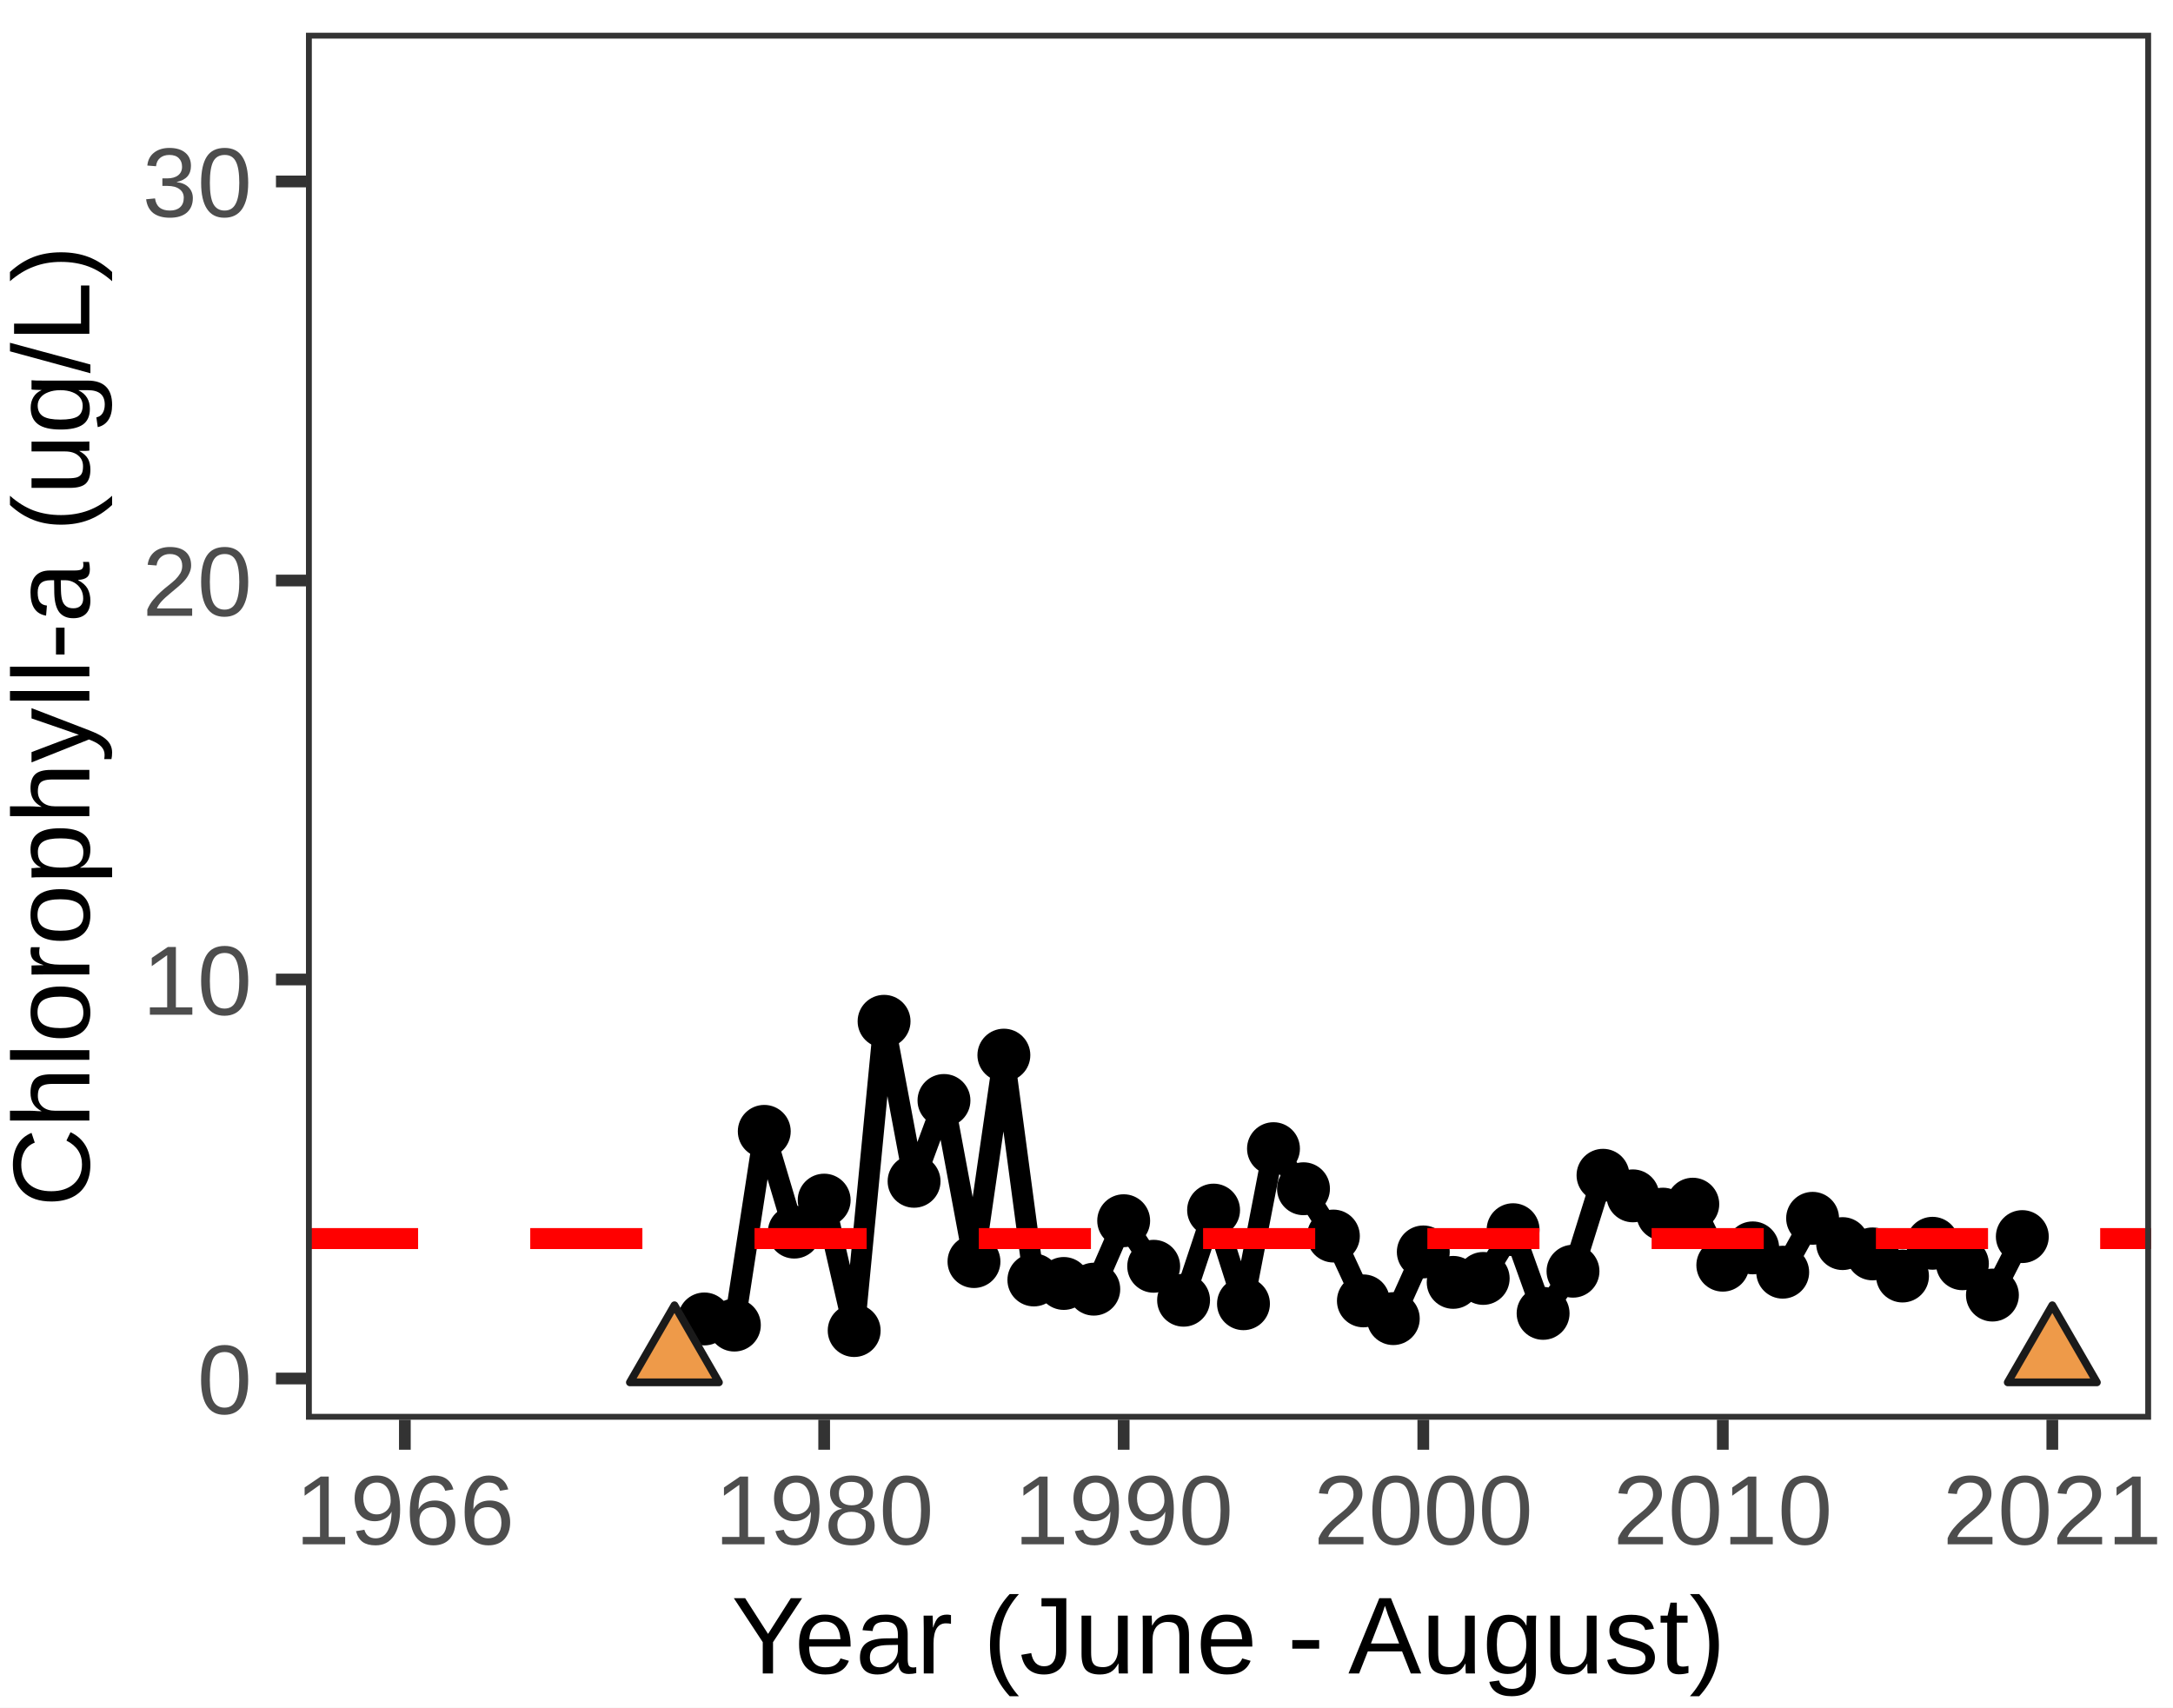
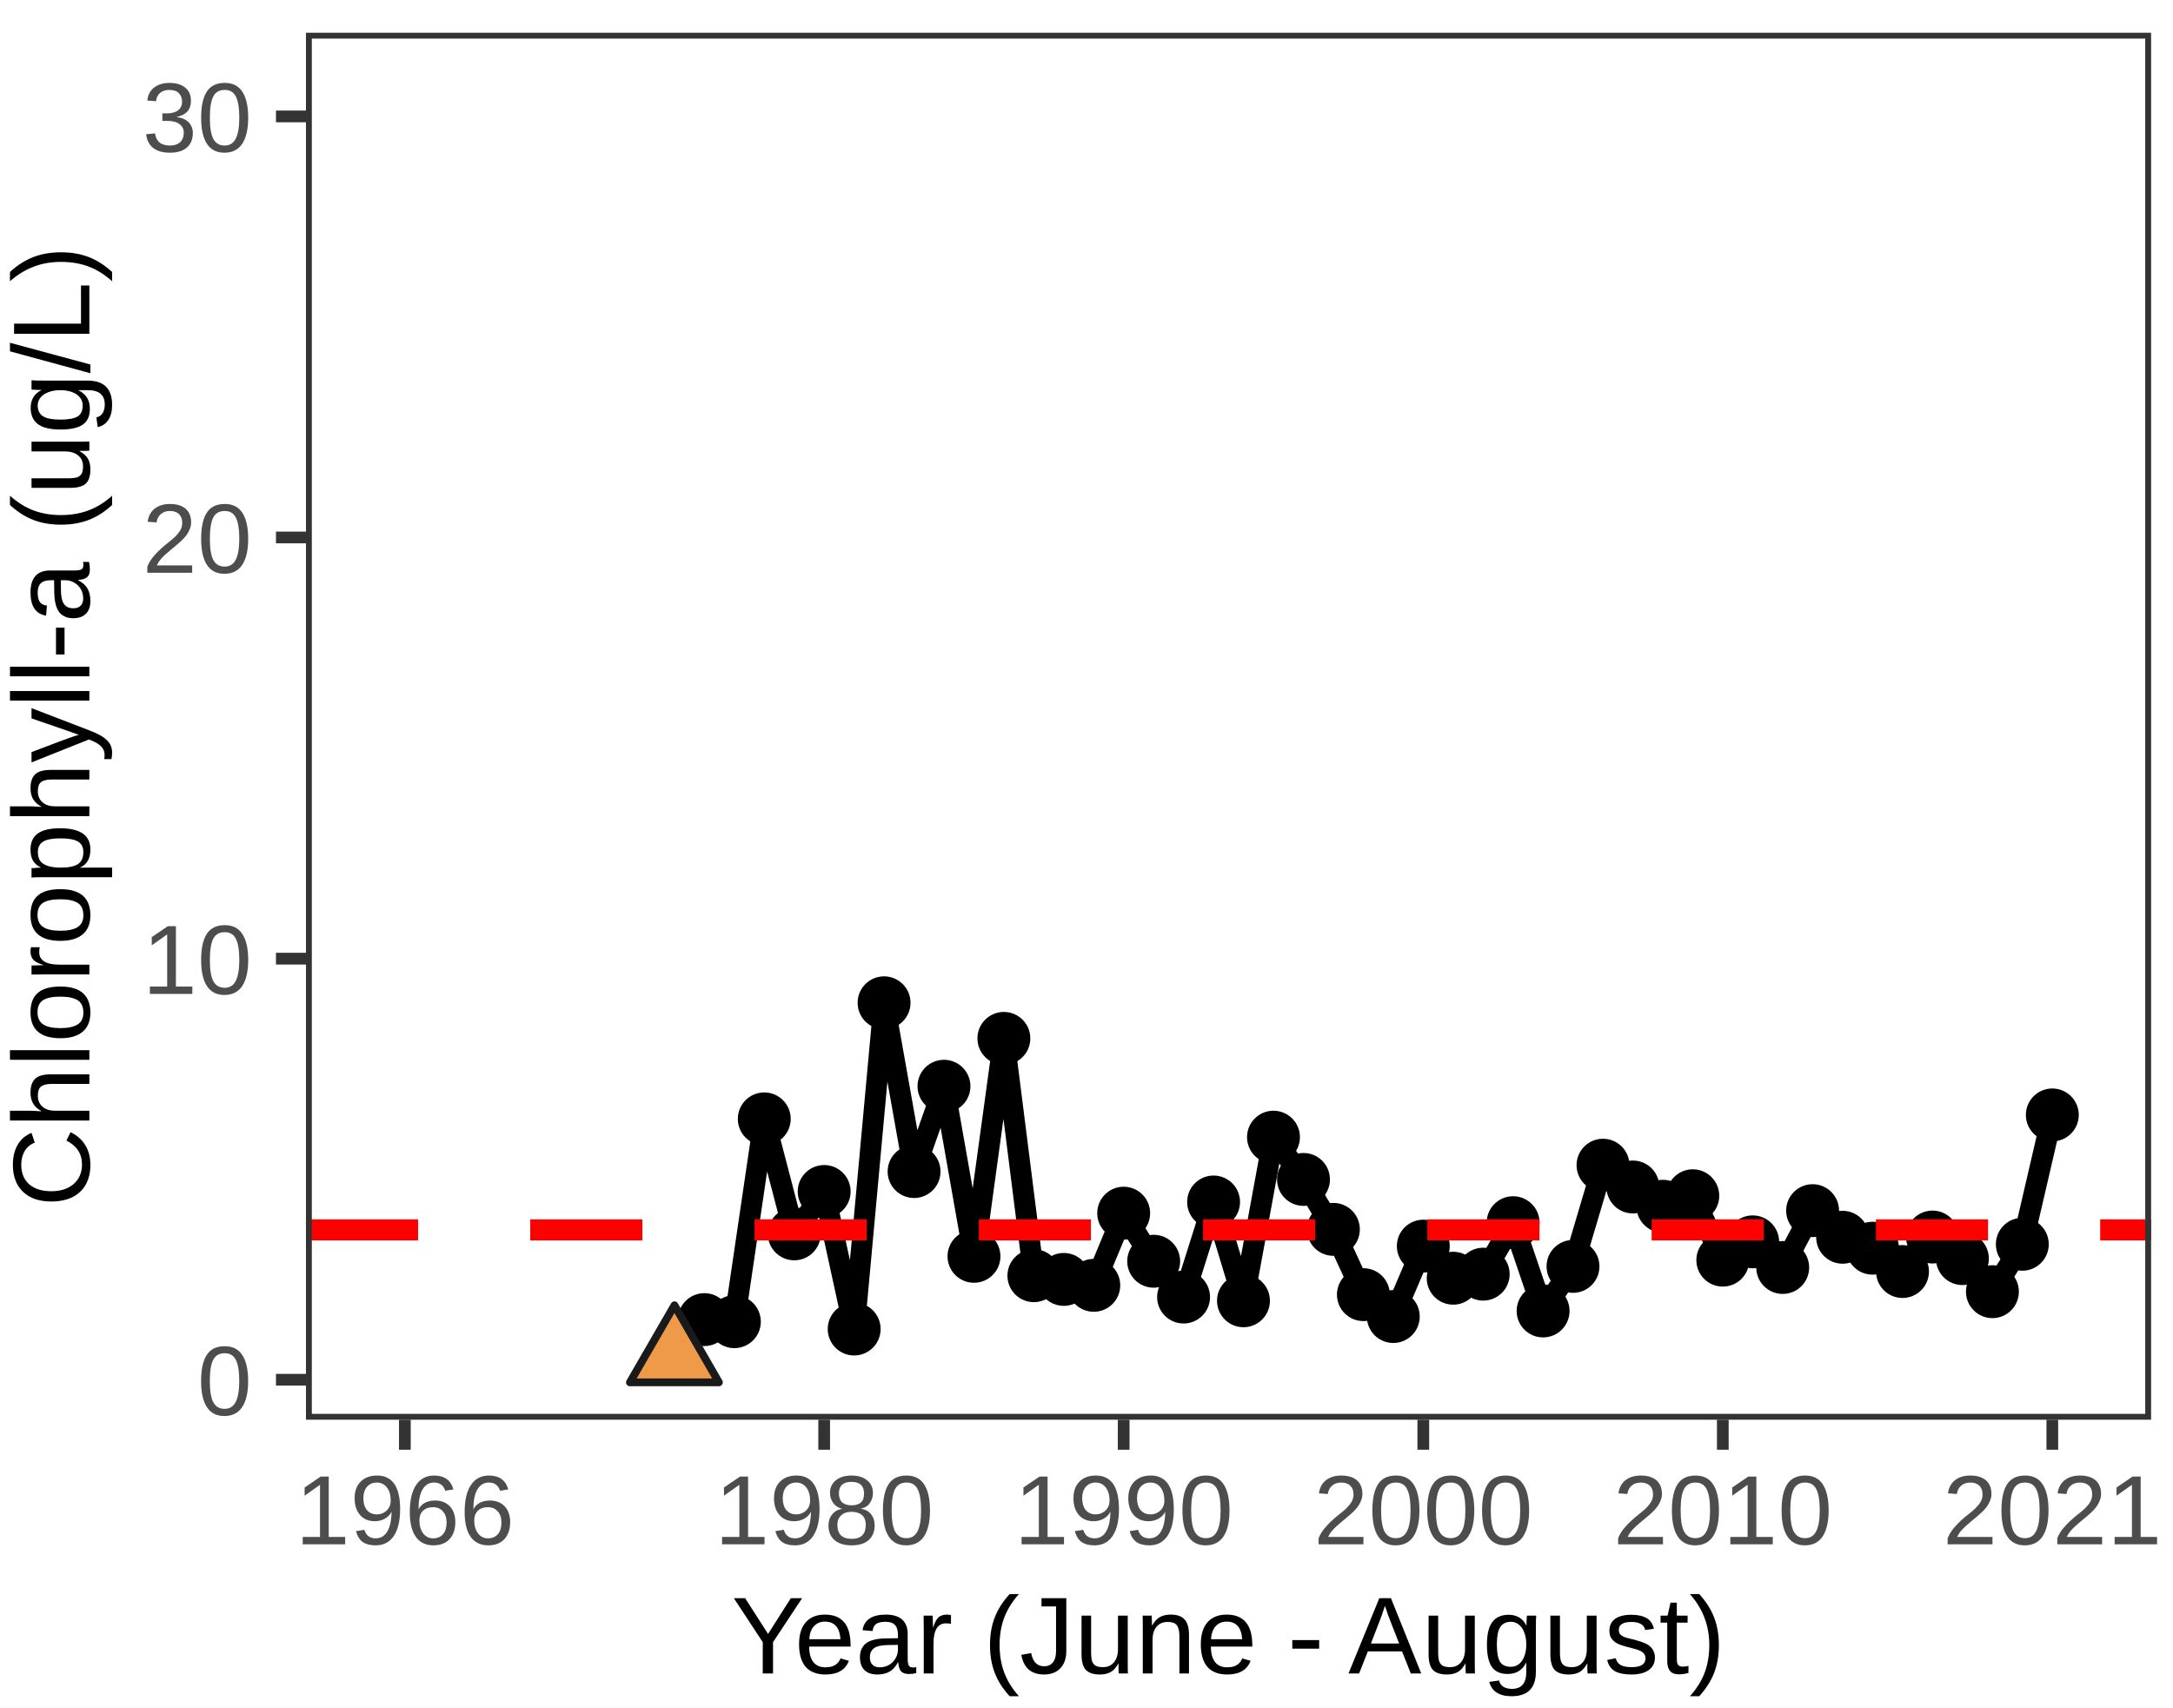
<svg xmlns="http://www.w3.org/2000/svg" class="svglite" width="198.43pt" height="155.91pt" viewBox="0 0 198.43 155.91">
  <defs>
    <style type="text/css">
    .svglite line, .svglite polyline, .svglite polygon, .svglite path, .svglite rect, .svglite circle {
      fill: none;
      stroke: #000000;
      stroke-linecap: round;
      stroke-linejoin: round;
      stroke-miterlimit: 10.00;
    }
    .svglite text {
      white-space: pre;
    }
  </style>
  </defs>
  <rect width="100%" height="100%" style="stroke: none; fill: #FFFFFF;" />
  <defs>
    <clipPath id="cpMC4wMHwxOTguNDN8MC4wMHwxNTUuOTE=">
      <rect x="0.00" y="0.00" width="198.43" height="155.91" />
    </clipPath>
  </defs>
  <g clip-path="url(#cpMC4wMHwxOTguNDN8MC4wMHwxNTUuOTE=)">
    <rect x="0.00" y="0.00" width="198.43" height="155.91" style="stroke-width: 1.07; stroke: #FFFFFF; fill: #FFFFFF;" />
  </g>
  <defs>
    <clipPath id="cpMjcuOTR8MTk2LjQzfDIuOTl8MTI5LjY0">
      <rect x="27.94" y="2.99" width="168.49" height="126.65" />
    </clipPath>
  </defs>
  <g clip-path="url(#cpMjcuOTR8MTk2LjQzfDIuOTl8MTI5LjY0)">
    <rect x="27.94" y="2.99" width="168.49" height="126.65" style="stroke-width: 1.07; stroke: none; fill: #FFFFFF;" />
-     <polyline points="64.32,120.44 67.06,121.00 69.79,103.31 72.53,112.51 75.26,109.59 78.00,121.50 80.73,93.26 83.47,107.87 86.20,100.49 88.94,115.20 91.67,96.35 94.41,116.88 97.14,117.20 99.88,117.72 102.61,111.47 105.35,115.63 108.08,118.73 110.82,110.50 113.55,119.05 116.29,104.89 119.03,108.55 121.76,112.87 124.50,118.79 127.23,120.41 129.97,114.32 132.70,117.10 135.44,116.74 138.17,112.29 140.91,119.93 143.64,116.08 146.38,107.32 149.11,109.20 151.85,110.87 154.58,109.96 157.32,115.53 160.05,113.95 162.79,116.17 165.52,111.25 168.26,113.56 170.99,114.50 173.73,116.52 176.47,113.53 179.20,115.40 181.94,118.26 184.67,112.92 " style="stroke-width: 1.92; stroke-linecap: butt;" />
-     <circle cx="64.32" cy="120.44" r="2.06" style="stroke-width: 0.71; fill: #000000;" />
-     <circle cx="67.06" cy="121.00" r="2.06" style="stroke-width: 0.71; fill: #000000;" />
-     <circle cx="69.79" cy="103.31" r="2.06" style="stroke-width: 0.71; fill: #000000;" />
-     <circle cx="72.53" cy="112.51" r="2.06" style="stroke-width: 0.71; fill: #000000;" />
-     <circle cx="75.26" cy="109.59" r="2.06" style="stroke-width: 0.71; fill: #000000;" />
-     <circle cx="78.00" cy="121.50" r="2.06" style="stroke-width: 0.71; fill: #000000;" />
-     <circle cx="80.73" cy="93.26" r="2.06" style="stroke-width: 0.71; fill: #000000;" />
-     <circle cx="83.47" cy="107.87" r="2.06" style="stroke-width: 0.71; fill: #000000;" />
-     <circle cx="86.20" cy="100.49" r="2.06" style="stroke-width: 0.71; fill: #000000;" />
-     <circle cx="88.94" cy="115.20" r="2.06" style="stroke-width: 0.71; fill: #000000;" />
-     <circle cx="91.67" cy="96.35" r="2.06" style="stroke-width: 0.71; fill: #000000;" />
-     <circle cx="94.41" cy="116.88" r="2.06" style="stroke-width: 0.71; fill: #000000;" />
-     <circle cx="97.14" cy="117.20" r="2.06" style="stroke-width: 0.71; fill: #000000;" />
-     <circle cx="99.88" cy="117.72" r="2.06" style="stroke-width: 0.71; fill: #000000;" />
-     <circle cx="102.61" cy="111.47" r="2.06" style="stroke-width: 0.71; fill: #000000;" />
-     <circle cx="105.35" cy="115.63" r="2.06" style="stroke-width: 0.71; fill: #000000;" />
-     <circle cx="108.08" cy="118.73" r="2.06" style="stroke-width: 0.71; fill: #000000;" />
-     <circle cx="110.82" cy="110.50" r="2.06" style="stroke-width: 0.71; fill: #000000;" />
-     <circle cx="113.55" cy="119.05" r="2.06" style="stroke-width: 0.71; fill: #000000;" />
-     <circle cx="116.29" cy="104.89" r="2.06" style="stroke-width: 0.71; fill: #000000;" />
-     <circle cx="119.03" cy="108.55" r="2.06" style="stroke-width: 0.71; fill: #000000;" />
-     <circle cx="121.76" cy="112.87" r="2.06" style="stroke-width: 0.71; fill: #000000;" />
-     <circle cx="124.50" cy="118.79" r="2.06" style="stroke-width: 0.71; fill: #000000;" />
-     <circle cx="127.23" cy="120.41" r="2.06" style="stroke-width: 0.71; fill: #000000;" />
-     <circle cx="129.97" cy="114.32" r="2.06" style="stroke-width: 0.71; fill: #000000;" />
-     <circle cx="132.70" cy="117.10" r="2.06" style="stroke-width: 0.71; fill: #000000;" />
-     <circle cx="135.44" cy="116.74" r="2.06" style="stroke-width: 0.71; fill: #000000;" />
-     <circle cx="138.17" cy="112.29" r="2.06" style="stroke-width: 0.71; fill: #000000;" />
-     <circle cx="140.91" cy="119.93" r="2.06" style="stroke-width: 0.71; fill: #000000;" />
-     <circle cx="143.64" cy="116.08" r="2.06" style="stroke-width: 0.71; fill: #000000;" />
-     <circle cx="146.38" cy="107.32" r="2.06" style="stroke-width: 0.71; fill: #000000;" />
-     <circle cx="149.11" cy="109.20" r="2.06" style="stroke-width: 0.71; fill: #000000;" />
-     <circle cx="151.85" cy="110.87" r="2.06" style="stroke-width: 0.71; fill: #000000;" />
-     <circle cx="154.58" cy="109.96" r="2.06" style="stroke-width: 0.71; fill: #000000;" />
-     <circle cx="157.32" cy="115.53" r="2.06" style="stroke-width: 0.71; fill: #000000;" />
-     <circle cx="160.05" cy="113.95" r="2.06" style="stroke-width: 0.71; fill: #000000;" />
-     <circle cx="162.79" cy="116.17" r="2.06" style="stroke-width: 0.71; fill: #000000;" />
-     <circle cx="165.52" cy="111.25" r="2.06" style="stroke-width: 0.71; fill: #000000;" />
-     <circle cx="168.26" cy="113.56" r="2.06" style="stroke-width: 0.71; fill: #000000;" />
-     <circle cx="170.99" cy="114.50" r="2.06" style="stroke-width: 0.71; fill: #000000;" />
-     <circle cx="173.73" cy="116.52" r="2.06" style="stroke-width: 0.71; fill: #000000;" />
-     <circle cx="176.47" cy="113.53" r="2.06" style="stroke-width: 0.71; fill: #000000;" />
-     <circle cx="179.20" cy="115.40" r="2.06" style="stroke-width: 0.71; fill: #000000;" />
-     <circle cx="181.94" cy="118.26" r="2.06" style="stroke-width: 0.71; fill: #000000;" />
-     <circle cx="184.67" cy="112.92" r="2.06" style="stroke-width: 0.71; fill: #000000;" />
+     <polyline points="64.32,120.50 67.06,120.69 69.79,102.17 72.53,112.67 75.26,108.80 78.00,121.36 80.73,91.57 83.47,106.98 86.20,99.19 88.94,114.72 91.67,94.82 94.41,116.49 97.14,116.83 99.88,117.37 102.61,110.78 105.35,115.17 108.08,118.44 110.82,109.76 113.55,118.78 116.29,103.84 119.03,107.70 121.76,112.26 124.50,118.22 127.23,120.22 129.97,113.79 132.70,116.72 135.44,116.35 138.17,111.65 140.91,119.71 143.64,115.64 146.38,106.40 149.11,108.39 151.85,110.15 154.58,109.19 157.32,115.07 160.05,113.40 162.79,115.74 165.52,110.55 168.26,112.98 170.99,113.98 173.73,116.11 176.47,112.96 179.20,114.93 181.94,117.95 184.67,113.62 187.41,101.81 " style="stroke-width: 1.92; stroke-linecap: butt;" />
+     <circle cx="64.32" cy="120.50" r="2.06" style="stroke-width: 0.71; fill: #000000;" />
+     <circle cx="67.06" cy="120.69" r="2.06" style="stroke-width: 0.71; fill: #000000;" />
+     <circle cx="69.79" cy="102.17" r="2.06" style="stroke-width: 0.71; fill: #000000;" />
+     <circle cx="72.53" cy="112.67" r="2.06" style="stroke-width: 0.71; fill: #000000;" />
+     <circle cx="75.26" cy="108.80" r="2.06" style="stroke-width: 0.71; fill: #000000;" />
+     <circle cx="78.00" cy="121.36" r="2.06" style="stroke-width: 0.71; fill: #000000;" />
+     <circle cx="80.73" cy="91.57" r="2.06" style="stroke-width: 0.71; fill: #000000;" />
+     <circle cx="83.47" cy="106.98" r="2.06" style="stroke-width: 0.71; fill: #000000;" />
+     <circle cx="86.20" cy="99.19" r="2.06" style="stroke-width: 0.71; fill: #000000;" />
+     <circle cx="88.94" cy="114.72" r="2.06" style="stroke-width: 0.71; fill: #000000;" />
+     <circle cx="91.67" cy="94.82" r="2.06" style="stroke-width: 0.71; fill: #000000;" />
+     <circle cx="94.41" cy="116.49" r="2.06" style="stroke-width: 0.71; fill: #000000;" />
+     <circle cx="97.14" cy="116.83" r="2.06" style="stroke-width: 0.71; fill: #000000;" />
+     <circle cx="99.88" cy="117.37" r="2.06" style="stroke-width: 0.71; fill: #000000;" />
+     <circle cx="102.61" cy="110.78" r="2.06" style="stroke-width: 0.71; fill: #000000;" />
+     <circle cx="105.35" cy="115.17" r="2.06" style="stroke-width: 0.71; fill: #000000;" />
+     <circle cx="108.08" cy="118.44" r="2.06" style="stroke-width: 0.71; fill: #000000;" />
+     <circle cx="110.82" cy="109.76" r="2.06" style="stroke-width: 0.71; fill: #000000;" />
+     <circle cx="113.55" cy="118.78" r="2.06" style="stroke-width: 0.71; fill: #000000;" />
+     <circle cx="116.29" cy="103.84" r="2.06" style="stroke-width: 0.71; fill: #000000;" />
+     <circle cx="119.03" cy="107.70" r="2.06" style="stroke-width: 0.71; fill: #000000;" />
+     <circle cx="121.76" cy="112.26" r="2.06" style="stroke-width: 0.71; fill: #000000;" />
+     <circle cx="124.50" cy="118.22" r="2.06" style="stroke-width: 0.71; fill: #000000;" />
+     <circle cx="127.23" cy="120.22" r="2.06" style="stroke-width: 0.71; fill: #000000;" />
+     <circle cx="129.97" cy="113.79" r="2.06" style="stroke-width: 0.71; fill: #000000;" />
+     <circle cx="132.70" cy="116.72" r="2.06" style="stroke-width: 0.71; fill: #000000;" />
+     <circle cx="135.44" cy="116.35" r="2.06" style="stroke-width: 0.71; fill: #000000;" />
+     <circle cx="138.17" cy="111.65" r="2.06" style="stroke-width: 0.71; fill: #000000;" />
+     <circle cx="140.91" cy="119.71" r="2.06" style="stroke-width: 0.71; fill: #000000;" />
+     <circle cx="143.64" cy="115.64" r="2.06" style="stroke-width: 0.71; fill: #000000;" />
+     <circle cx="146.38" cy="106.40" r="2.06" style="stroke-width: 0.71; fill: #000000;" />
+     <circle cx="149.11" cy="108.39" r="2.06" style="stroke-width: 0.71; fill: #000000;" />
+     <circle cx="151.85" cy="110.15" r="2.06" style="stroke-width: 0.71; fill: #000000;" />
+     <circle cx="154.58" cy="109.19" r="2.06" style="stroke-width: 0.71; fill: #000000;" />
+     <circle cx="157.32" cy="115.07" r="2.06" style="stroke-width: 0.71; fill: #000000;" />
+     <circle cx="160.05" cy="113.40" r="2.06" style="stroke-width: 0.71; fill: #000000;" />
+     <circle cx="162.79" cy="115.74" r="2.06" style="stroke-width: 0.71; fill: #000000;" />
+     <circle cx="165.52" cy="110.55" r="2.06" style="stroke-width: 0.71; fill: #000000;" />
+     <circle cx="168.26" cy="112.98" r="2.06" style="stroke-width: 0.71; fill: #000000;" />
+     <circle cx="170.99" cy="113.98" r="2.06" style="stroke-width: 0.71; fill: #000000;" />
+     <circle cx="173.73" cy="116.11" r="2.06" style="stroke-width: 0.71; fill: #000000;" />
+     <circle cx="176.47" cy="112.96" r="2.06" style="stroke-width: 0.71; fill: #000000;" />
+     <circle cx="179.20" cy="114.93" r="2.06" style="stroke-width: 0.71; fill: #000000;" />
+     <circle cx="181.94" cy="117.95" r="2.06" style="stroke-width: 0.71; fill: #000000;" />
+     <circle cx="184.67" cy="113.62" r="2.06" style="stroke-width: 0.71; fill: #000000;" />
+     <circle cx="187.41" cy="101.81" r="2.06" style="stroke-width: 0.71; fill: #000000;" />
    <polygon points="61.59,119.19 65.65,126.23 57.52,126.23 " style="stroke-width: 0.71; stroke: #1A1A1A; fill: #EE9A49;" />
-     <polygon points="187.41,119.19 191.48,126.23 183.34,126.23 " style="stroke-width: 0.71; stroke: #1A1A1A; fill: #EE9A49;" />
-     <line x1="27.94" y1="113.10" x2="196.43" y2="113.10" style="stroke-width: 1.92; stroke: #FF0000; stroke-dasharray: 10.24,10.24; stroke-linecap: butt;" />
+     <line x1="27.94" y1="112.31" x2="196.43" y2="112.31" style="stroke-width: 1.92; stroke: #FF0000; stroke-dasharray: 10.24,10.24; stroke-linecap: butt;" />
    <rect x="27.94" y="2.99" width="168.49" height="126.65" style="stroke-width: 1.07; stroke: #333333;" />
  </g>
  <g clip-path="url(#cpMC4wMHwxOTguNDN8MC4wMHwxNTUuOTE=)">
-     <text x="23.01" y="129.10" text-anchor="end" style="font-size: 9.00px;fill: #4D4D4D; font-family: &quot;Arial&quot;;" textLength="5.00px" lengthAdjust="spacingAndGlyphs">0</text>
-     <text x="23.01" y="92.66" text-anchor="end" style="font-size: 9.00px;fill: #4D4D4D; font-family: &quot;Arial&quot;;" textLength="10.01px" lengthAdjust="spacingAndGlyphs">10</text>
-     <text x="23.01" y="56.23" text-anchor="end" style="font-size: 9.00px;fill: #4D4D4D; font-family: &quot;Arial&quot;;" textLength="10.01px" lengthAdjust="spacingAndGlyphs">20</text>
-     <text x="23.01" y="19.79" text-anchor="end" style="font-size: 9.00px;fill: #4D4D4D; font-family: &quot;Arial&quot;;" textLength="10.01px" lengthAdjust="spacingAndGlyphs">30</text>
-     <polyline points="25.20,125.88 27.94,125.88 " style="stroke-width: 1.07; stroke: #333333; stroke-linecap: butt;" />
-     <polyline points="25.20,89.44 27.94,89.44 " style="stroke-width: 1.07; stroke: #333333; stroke-linecap: butt;" />
-     <polyline points="25.20,53.01 27.94,53.01 " style="stroke-width: 1.07; stroke: #333333; stroke-linecap: butt;" />
-     <polyline points="25.20,16.57 27.94,16.57 " style="stroke-width: 1.07; stroke: #333333; stroke-linecap: butt;" />
+     <text x="23.01" y="129.21" text-anchor="end" style="font-size: 9.00px;fill: #4D4D4D; font-family: &quot;Arial&quot;;" textLength="5.00px" lengthAdjust="spacingAndGlyphs">0</text>
+     <text x="23.01" y="90.76" text-anchor="end" style="font-size: 9.00px;fill: #4D4D4D; font-family: &quot;Arial&quot;;" textLength="10.01px" lengthAdjust="spacingAndGlyphs">10</text>
+     <text x="23.01" y="52.30" text-anchor="end" style="font-size: 9.00px;fill: #4D4D4D; font-family: &quot;Arial&quot;;" textLength="10.01px" lengthAdjust="spacingAndGlyphs">20</text>
+     <text x="23.01" y="13.85" text-anchor="end" style="font-size: 9.00px;fill: #4D4D4D; font-family: &quot;Arial&quot;;" textLength="10.01px" lengthAdjust="spacingAndGlyphs">30</text>
+     <polyline points="25.20,125.99 27.94,125.99 " style="stroke-width: 1.07; stroke: #333333; stroke-linecap: butt;" />
+     <polyline points="25.20,87.54 27.94,87.54 " style="stroke-width: 1.07; stroke: #333333; stroke-linecap: butt;" />
+     <polyline points="25.20,49.08 27.94,49.08 " style="stroke-width: 1.07; stroke: #333333; stroke-linecap: butt;" />
+     <polyline points="25.20,10.63 27.94,10.63 " style="stroke-width: 1.07; stroke: #333333; stroke-linecap: butt;" />
    <polyline points="36.97,132.38 36.97,129.64 " style="stroke-width: 1.07; stroke: #333333; stroke-linecap: butt;" />
    <polyline points="75.26,132.38 75.26,129.64 " style="stroke-width: 1.07; stroke: #333333; stroke-linecap: butt;" />
    <polyline points="102.61,132.38 102.61,129.64 " style="stroke-width: 1.07; stroke: #333333; stroke-linecap: butt;" />
    <polyline points="129.97,132.38 129.97,129.64 " style="stroke-width: 1.07; stroke: #333333; stroke-linecap: butt;" />
    <polyline points="157.32,132.38 157.32,129.64 " style="stroke-width: 1.07; stroke: #333333; stroke-linecap: butt;" />
    <polyline points="187.41,132.38 187.41,129.64 " style="stroke-width: 1.07; stroke: #333333; stroke-linecap: butt;" />
    <text x="36.97" y="141.02" text-anchor="middle" style="font-size: 9.00px;fill: #4D4D4D; font-family: &quot;Arial&quot;;" textLength="20.02px" lengthAdjust="spacingAndGlyphs">1966</text>
    <text x="75.26" y="141.02" text-anchor="middle" style="font-size: 9.00px;fill: #4D4D4D; font-family: &quot;Arial&quot;;" textLength="20.02px" lengthAdjust="spacingAndGlyphs">1980</text>
    <text x="102.61" y="141.02" text-anchor="middle" style="font-size: 9.00px;fill: #4D4D4D; font-family: &quot;Arial&quot;;" textLength="20.02px" lengthAdjust="spacingAndGlyphs">1990</text>
    <text x="129.97" y="141.02" text-anchor="middle" style="font-size: 9.00px;fill: #4D4D4D; font-family: &quot;Arial&quot;;" textLength="20.02px" lengthAdjust="spacingAndGlyphs">2000</text>
    <text x="157.32" y="141.02" text-anchor="middle" style="font-size: 9.00px;fill: #4D4D4D; font-family: &quot;Arial&quot;;" textLength="20.02px" lengthAdjust="spacingAndGlyphs">2010</text>
    <text x="187.41" y="141.02" text-anchor="middle" style="font-size: 9.00px;fill: #4D4D4D; font-family: &quot;Arial&quot;;" textLength="20.02px" lengthAdjust="spacingAndGlyphs">2021</text>
    <text x="112.19" y="152.81" text-anchor="middle" style="font-size: 10.00px; font-family: &quot;Arial&quot;;" textLength="90.85px" lengthAdjust="spacingAndGlyphs">Year (June - August)</text>
    <text transform="translate(8.16,66.32) rotate(-90)" text-anchor="middle" style="font-size: 10.00px; font-family: &quot;Arial&quot;;" textLength="87.88px" lengthAdjust="spacingAndGlyphs">Chlorophyll-a (ug/L)</text>
  </g>
</svg>
